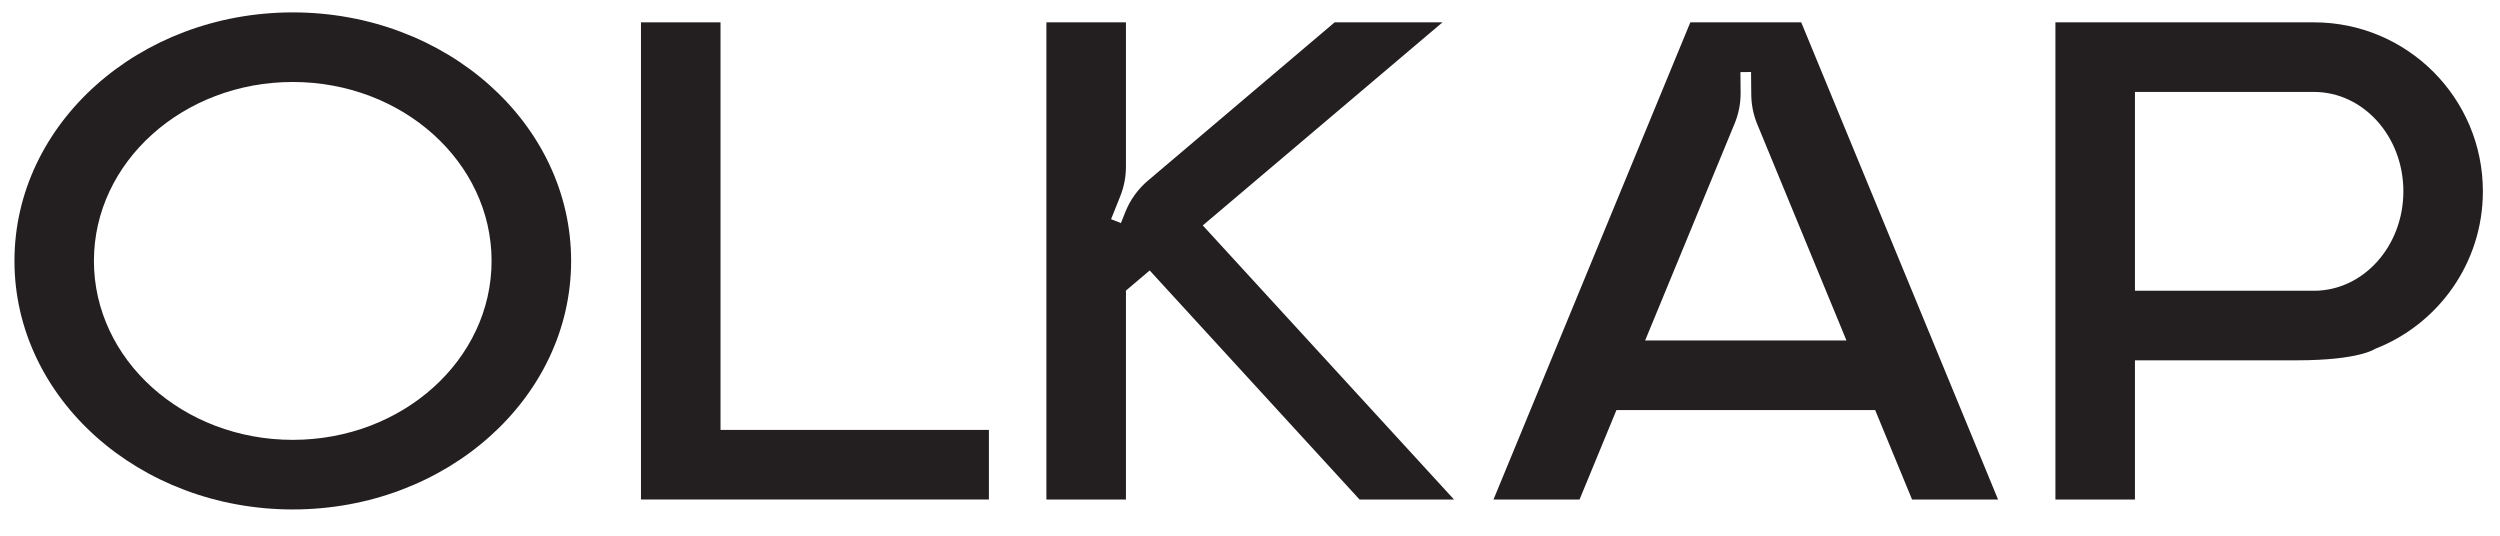
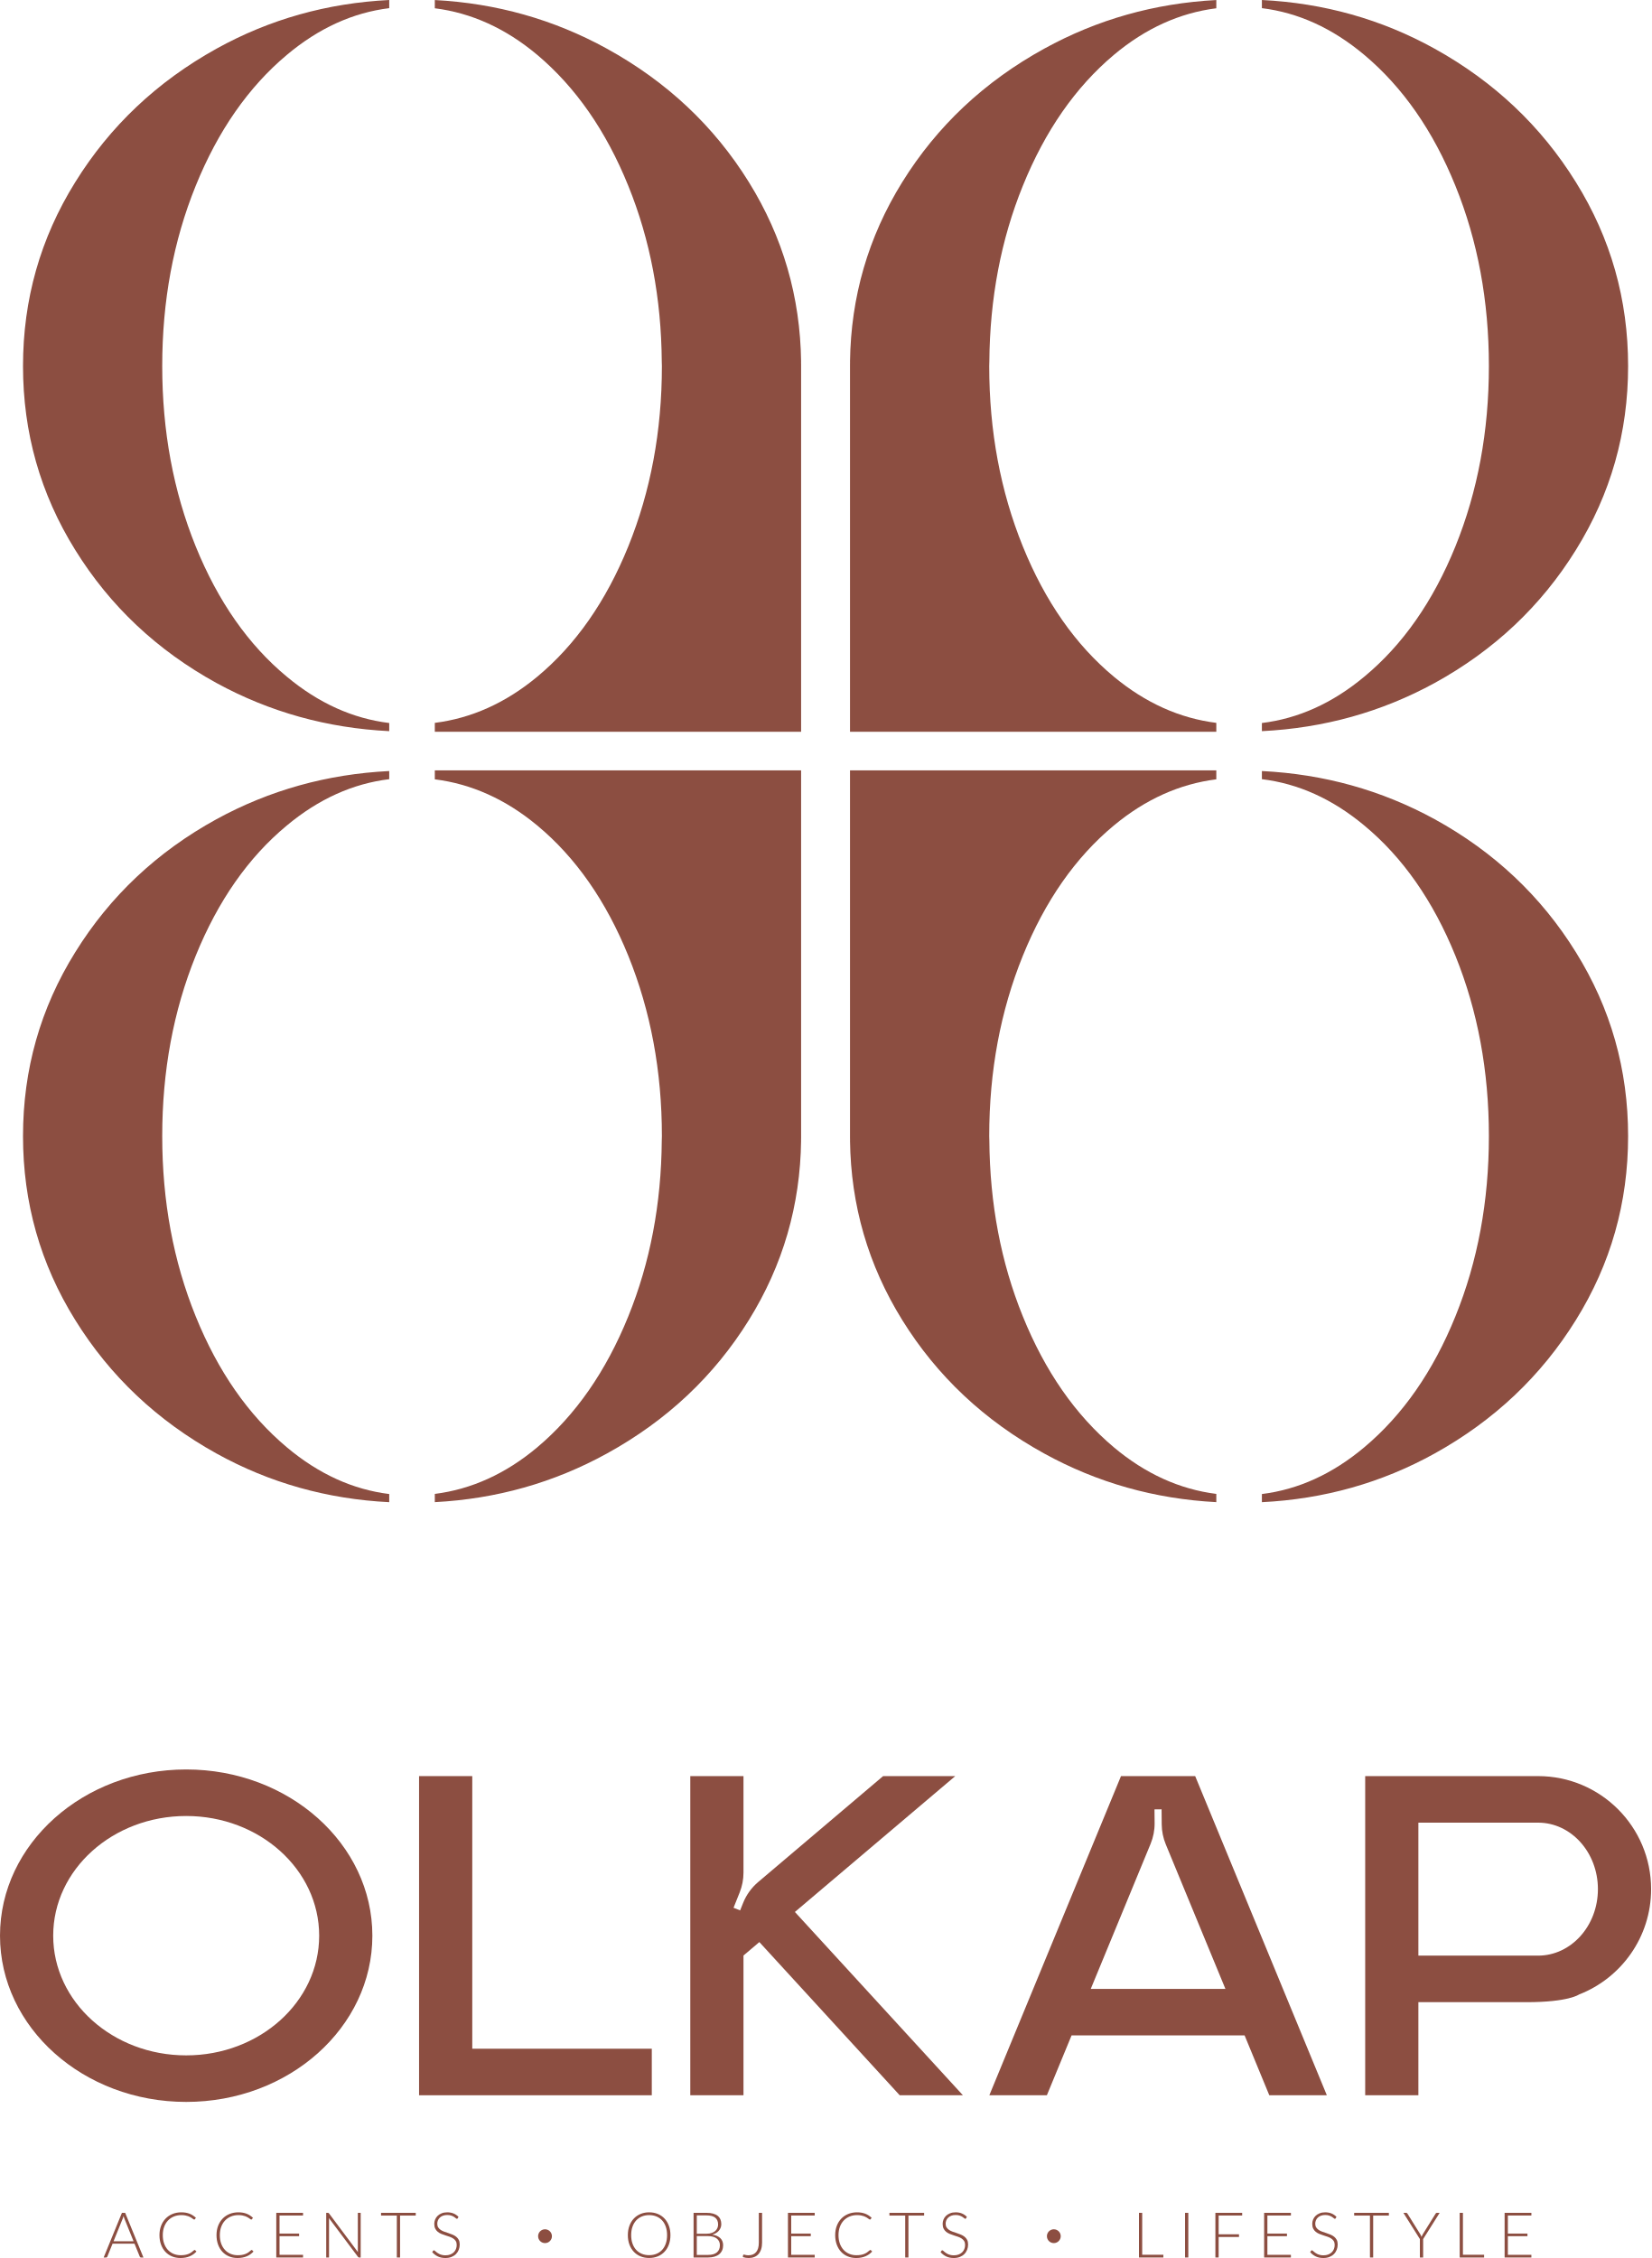
- <svg xmlns="http://www.w3.org/2000/svg" viewBox="202.32 469.439 676.08 144.72" data-name="Layer 1" id="Layer_1" style="max-height: 500px" width="676.08" height="144.72">
-   <defs>
-     <style>
-       .cls-1 {
-         fill: #231f20;
-       }
-     </style>
-   </defs>
-   <path d="m356.77,540c0,37.12-33.7,67.21-75.27,67.21s-75.27-30.09-75.27-67.21,33.7-67.21,75.27-67.21,75.27,30.09,75.27,67.21Zm-21.51,0c0-26.72-24.07-48.39-53.77-48.39s-53.77,21.67-53.77,48.39,24.07,48.39,53.77,48.39,53.77-21.67,53.77-48.39Z" class="cls-1" />
-   <path d="m469.75,585.7v18.82h-94.09v-129.04h21.51v110.22h72.59Z" class="cls-1" />
-   <path d="m595.53,604.52h-25.55l-56.75-61.94-6.42,5.44v56.5h-21.51v-129.04h21.51v39.04c0,2.74-.52,5.45-1.54,7.99l-2.48,6.2,2.66,1.06,1.21-3.03c1.3-3.26,3.39-6.15,6.06-8.42l50.54-42.85h29.17l-64.84,54.93,67.93,74.11Z" class="cls-1" />
-   <path d="m742.67,604.52h-23.27l-9.98-24.19h-69.96l-9.98,24.19h-23.27l53.23-129.04h29.99l53.23,129.04Zm-41.01-43.01l-24.12-58.48c-1.05-2.54-1.6-5.25-1.62-8l-.06-6.12-2.87.03.05,5.52c.03,2.88-.53,5.74-1.63,8.41l-24.19,58.64h54.44Z" class="cls-1" />
-   <path d="m823.42,566.88h-43.74v37.64h-21.51v-129.04h69.9c25.24,0,45.7,20.46,45.7,45.7,0,19.4-12.09,35.97-29.15,42.6,0,0-4.21,3.1-21.2,3.1Zm28.85-45.7c0-14.85-10.83-26.88-24.2-26.88h-48.39v53.77h48.39c13.37,0,24.2-12.04,24.2-26.88Z" class="cls-1" />
+ <svg xmlns="http://www.w3.org/2000/svg" version="1.1" xml:space="preserve" style="fill-rule:evenodd;clip-rule:evenodd;stroke-linejoin:round;stroke-miterlimit:2;" viewBox="1105.88 751.8 2288.22 3129.39">
+   <rect id="Page-1" x="0" y="0" width="4500" height="4500" style="fill:none;" />
+   <g id="Page-11">
+     <g id="Layer-1">
+       <path d="M1645.3,1753.83c-50.296,-6.137 -97.654,-27.32 -141.888,-64.195c-53.291,-44.134 -95.4,-104.388 -126.325,-180.609c-30.921,-76.366 -46.383,-159.666 -46.383,-249.896c-0,-90.229 15.462,-173.529 46.383,-249.745c30.925,-76.371 73.034,-136.775 126.325,-181.513c44.234,-37.125 91.592,-58.554 141.888,-64.771l-0,-11.3c-85.925,4.3 -165.725,26.663 -239.425,67.484c-82.242,45.641 -147.542,107.25 -195.734,184.979c-48.358,77.725 -72.37,162.679 -72.37,254.866c-0,92.188 24.012,177.142 72.37,254.867c48.192,77.729 113.492,139.183 195.734,184.375c73.7,40.279 153.5,62.471 239.425,66.738l-0,-11.28Z" style="fill:#8c4e41;fill-rule:nonzero;" />
+       <path d="M2216.05,1253.16l0.062,0l0,-0.063c-1.15,-89.774 -25.162,-172.77 -72.37,-248.841c-48.192,-77.725 -113.821,-139.333 -196.717,-184.975c-73.633,-40.538 -153.133,-62.913 -238.554,-67.433l-0,11.42c50.729,6.417 98.129,27.784 142.004,64.6c53.125,44.738 95.233,105.138 126.154,181.509c30.267,74.562 45.725,155.904 46.383,243.721c0,2.112 0.167,4.07 0.167,6.029c0,90.225 -15.625,173.525 -46.55,249.896c-30.921,76.22 -73.029,136.47 -126.154,180.608c-43.954,36.5 -91.354,57.621 -142.004,64l-0,12.371l507.641,-0l0,-508.925c-0.021,-1.304 -0.045,-2.609 -0.062,-3.917" style="fill:#8c4e41;fill-rule:nonzero;" />
+       <path d="M2854.7,1753.83c50.296,-6.137 97.655,-27.32 141.888,-64.195c53.292,-44.134 95.4,-104.388 126.325,-180.609c30.921,-76.366 46.383,-159.666 46.383,-249.896c0,-90.229 -15.462,-173.529 -46.383,-249.745c-30.925,-76.371 -73.033,-136.775 -126.325,-181.513c-44.233,-37.125 -91.592,-58.554 -141.888,-64.771l0,-11.3c85.925,4.3 165.725,26.663 239.425,67.484c82.242,45.641 147.542,107.25 195.734,184.979c48.358,77.725 72.37,162.679 72.37,254.866c0.001,92.188 -24.012,177.142 -72.37,254.867c-48.192,77.729 -113.492,139.183 -195.734,184.375c-73.7,40.279 -153.5,62.471 -239.425,66.738l0,-11.28Z" style="fill:#8c4e41;fill-rule:nonzero;" />
+       <path d="M2283.95,1253.16l-0.062,0l-0,-0.063c1.15,-89.774 25.162,-172.77 72.37,-248.841c48.192,-77.725 113.821,-139.333 196.717,-184.975c73.633,-40.538 153.133,-62.913 238.554,-67.433l0,11.42c-50.729,6.417 -98.129,27.784 -142,64.6c-53.129,44.738 -95.237,105.138 -126.158,181.509c-30.267,74.562 -45.725,155.904 -46.383,243.721c-0,2.112 -0.167,4.07 -0.167,6.029c-0,90.225 15.625,173.525 46.55,249.896c30.921,76.22 73.029,136.47 126.158,180.608c43.95,36.5 91.35,57.621 142,64l0,12.371l-507.641,-0l-0,-508.925c0.02,-1.304 0.045,-2.609 0.062,-3.917" style="fill:#8c4e41;fill-rule:nonzero;" />
+       <path d="M1645.3,1831.67c-50.296,6.137 -97.654,27.325 -141.888,64.195c-53.291,44.134 -95.4,104.388 -126.325,180.609c-30.921,76.366 -46.383,159.666 -46.383,249.896c-0,90.229 15.462,173.529 46.383,249.745c30.925,76.371 73.034,136.775 126.325,181.513c44.234,37.125 91.592,58.554 141.888,64.771l-0,11.3c-85.925,-4.3 -165.725,-26.663 -239.425,-67.484c-82.242,-45.641 -147.542,-107.25 -195.734,-184.979c-48.358,-77.725 -72.37,-162.679 -72.37,-254.866c-0,-92.188 24.012,-177.142 72.37,-254.867c48.192,-77.729 113.492,-139.183 195.734,-184.375c73.7,-40.279 153.5,-62.471 239.425,-66.738l-0,11.28Z" style="fill:#8c4e41;fill-rule:nonzero;" />
+       <path d="M2216.05,2332.34l0.062,-0l0,0.062c-1.15,89.775 -25.162,172.771 -72.37,248.842c-48.192,77.725 -113.821,139.333 -196.717,184.975c-73.633,40.537 -153.133,62.912 -238.554,67.433l-0,-11.421c50.729,-6.416 98.129,-27.783 142.004,-64.6c53.125,-44.737 95.233,-105.137 126.154,-181.508c30.267,-74.563 45.725,-155.904 46.383,-243.721c0,-2.112 0.167,-4.071 0.167,-6.029c0,-90.225 -15.625,-173.525 -46.55,-249.896c-30.921,-76.221 -73.029,-136.471 -126.154,-180.608c-43.954,-36.5 -91.354,-57.621 -142.004,-64l-0,-12.371l507.641,-0l0,508.925c-0.021,1.304 -0.045,2.608 -0.062,3.917" style="fill:#8c4e41;fill-rule:nonzero;" />
+       <path d="M2854.7,1831.67c50.296,6.137 97.655,27.325 141.888,64.195c53.292,44.134 95.4,104.388 126.325,180.609c30.921,76.366 46.383,159.666 46.383,249.896c0,90.229 -15.462,173.529 -46.383,249.745c-30.925,76.371 -73.033,136.775 -126.325,181.513c-44.233,37.125 -91.592,58.554 -141.888,64.771l0,11.3c85.925,-4.3 165.725,-26.663 239.425,-67.484c82.242,-45.641 147.542,-107.25 195.734,-184.979c48.358,-77.725 72.37,-162.679 72.37,-254.866c0.001,-92.188 -24.012,-177.142 -72.37,-254.867c-48.192,-77.729 -113.492,-139.183 -195.734,-184.375c-73.7,-40.279 -153.5,-62.471 -239.425,-66.738l0,11.28Z" style="fill:#8c4e41;fill-rule:nonzero;" />
+       <path d="M2283.95,2332.34l-0.062,-0l-0,0.062c1.15,89.775 25.162,172.771 72.37,248.842c48.192,77.725 113.821,139.333 196.717,184.975c73.633,40.537 153.133,62.912 238.554,67.433l0,-11.421c-50.729,-6.416 -98.129,-27.783 -142,-64.6c-53.129,-44.737 -95.237,-105.137 -126.158,-181.508c-30.267,-74.563 -45.725,-155.904 -46.383,-243.721c-0,-2.112 -0.167,-4.071 -0.167,-6.029c-0,-90.225 15.625,-173.525 46.55,-249.896c30.921,-76.221 73.029,-136.471 126.158,-180.608c43.95,-36.5 91.35,-57.621 142,-64l0,-12.371l-507.641,-0l-0,508.925c0.02,1.304 0.045,2.608 0.062,3.917" style="fill:#8c4e41;fill-rule:nonzero;" />
+       <path d="M1548.21,3434.49c-0,-91.6 -82.513,-165.871 -184.3,-165.871c-101.788,0 -184.304,74.271 -184.304,165.871c-0,91.609 82.516,165.875 184.304,165.875c101.787,0 184.3,-74.266 184.3,-165.875m73.721,0c-0,127.234 -115.517,230.379 -258.021,230.379c-142.509,0 -258.025,-103.145 -258.025,-230.379c-0,-127.233 115.516,-230.375 258.025,-230.375c142.504,0 258.021,103.142 258.021,230.375" style="fill:#8c4e41;fill-rule:nonzero;" />
+       <path d="M2009.18,3591.15l-0,64.504l-322.529,-0l-0,-442.325l73.72,-0l0,377.82l248.809,0Z" style="fill:#8c4e41;fill-rule:nonzero;" />
+       <path d="M2440.35,3655.65l-87.587,0l-194.521,-212.304l-21.992,18.633l0,193.671l-73.72,0l-0,-442.325l73.72,0l0,133.834c0,9.379 -1.791,18.666 -5.27,27.383l-8.509,21.263l9.125,3.645l4.159,-10.395c4.475,-11.175 11.608,-21.08 20.779,-28.855l173.233,-146.875l99.983,0l-222.25,188.284l232.85,254.041Z" style="fill:#8c4e41;fill-rule:nonzero;" />
+       <path d="M2804.14,3508.21l-82.696,-200.454c-3.583,-8.704 -5.471,-18.013 -5.566,-27.417l-0.196,-20.987l-9.829,0.095l0.179,18.934c0.096,9.879 -1.804,19.679 -5.571,28.812l-82.917,201.017l186.596,-0Zm140.575,147.442l-79.746,-0l-34.216,-82.938l-239.821,0l-34.217,82.938l-79.746,-0l182.471,-442.325l102.8,-0l182.475,442.325Z" style="fill:#8c4e41;fill-rule:nonzero;" />
+       <path d="M3320.39,3369.98c-0,-50.895 -37.129,-92.145 -82.942,-92.145l-165.871,-0l0,184.3l165.871,-0c45.813,-0 82.942,-41.259 82.942,-92.155m-98.879,156.663l-149.934,-0l0,129.012l-73.716,0l-0,-442.329l239.595,0c86.517,0 156.65,70.134 156.65,156.654c0,66.509 -41.458,123.296 -99.929,146.03c0,-0 -14.421,10.633 -72.666,10.633" style="fill:#8c4e41;fill-rule:nonzero;" />
+       <path d="M1263.23,3858l27.738,-0l-12.642,-31.279c-0.204,-0.496 -0.412,-1.059 -0.612,-1.684c-0.204,-0.629 -0.413,-1.291 -0.613,-1.991c-0.204,0.7 -0.412,1.362 -0.612,1.991c-0.204,0.625 -0.413,1.204 -0.613,1.729l-12.646,31.234Zm41.434,22.487l-3.459,0c-0.408,0 -0.741,-0.108 -1.004,-0.329c-0.262,-0.212 -0.466,-0.5 -0.612,-0.85l-7.309,-17.979l-30.404,-0l-7.262,17.979c-0.117,0.321 -0.325,0.6 -0.613,0.829c-0.296,0.234 -0.646,0.35 -1.05,0.35l-3.412,0l25.329,-61.904l4.462,0l25.334,61.904Z" style="fill:#8c4e41;fill-rule:nonzero;" />
+       <path d="M1375.62,3870.08c0.291,0 0.537,0.1 0.745,0.305l1.75,1.883c-1.283,1.371 -2.683,2.6 -4.204,3.696c-1.512,1.096 -3.171,2.025 -4.962,2.8c-1.796,0.775 -3.763,1.371 -5.909,1.796c-2.141,0.42 -4.5,0.633 -7.062,0.633c-4.292,-0 -8.221,-0.75 -11.792,-2.254c-3.575,-1.5 -6.637,-3.629 -9.191,-6.384c-2.55,-2.758 -4.542,-6.091 -5.971,-10c-1.425,-3.908 -2.142,-8.254 -2.142,-13.037c0,-4.696 0.733,-8.983 2.208,-12.863c1.475,-3.879 3.546,-7.212 6.213,-9.995c2.671,-2.788 5.862,-4.942 9.583,-6.48c3.717,-1.529 7.821,-2.291 12.317,-2.291c2.246,-0 4.3,0.166 6.167,0.504c1.866,0.333 3.608,0.812 5.229,1.437c1.616,0.634 3.141,1.409 4.571,2.346c1.429,0.934 2.829,2.009 4.2,3.234l-1.359,1.97c-0.229,0.35 -0.596,0.525 -1.091,0.525c-0.263,0 -0.6,-0.154 -1.009,-0.458c-0.408,-0.308 -0.925,-0.683 -1.55,-1.137c-0.629,-0.45 -1.387,-0.946 -2.275,-1.488c-0.891,-0.537 -1.946,-1.033 -3.171,-1.487c-1.225,-0.455 -2.641,-0.834 -4.245,-1.138c-1.605,-0.304 -3.43,-0.462 -5.467,-0.462c-3.767,-0 -7.221,0.654 -10.371,1.95c-3.15,1.3 -5.862,3.15 -8.137,5.554c-2.275,2.404 -4.046,5.325 -5.317,8.75c-1.267,3.429 -1.904,7.271 -1.904,11.529c-0,4.375 0.629,8.283 1.883,11.725c1.254,3.442 2.988,6.35 5.204,8.729c2.217,2.375 4.838,4.196 7.854,5.467c3.021,1.271 6.292,1.904 9.825,1.904c2.213,-0 4.188,-0.146 5.925,-0.438c1.734,-0.291 3.334,-0.729 4.792,-1.312c1.458,-0.583 2.813,-1.296 4.067,-2.142c1.254,-0.85 2.496,-1.841 3.721,-2.975c0.145,-0.121 0.283,-0.212 0.416,-0.287c0.129,-0.071 0.284,-0.109 0.459,-0.109" style="fill:#8c4e41;fill-rule:nonzero;" />
+       <path d="M1454.68,3870.08c0.292,0 0.538,0.1 0.746,0.305l1.75,1.883c-1.283,1.371 -2.683,2.6 -4.204,3.696c-1.513,1.096 -3.171,2.025 -4.963,2.8c-1.796,0.775 -3.762,1.371 -5.908,1.796c-2.142,0.42 -4.5,0.633 -7.063,0.633c-4.291,-0 -8.22,-0.75 -11.791,-2.254c-3.575,-1.5 -6.638,-3.629 -9.192,-6.384c-2.55,-2.758 -4.542,-6.091 -5.971,-10c-1.425,-3.908 -2.141,-8.254 -2.141,-13.037c-0,-4.696 0.733,-8.983 2.208,-12.863c1.475,-3.879 3.546,-7.212 6.212,-9.995c2.671,-2.788 5.863,-4.942 9.584,-6.48c3.716,-1.529 7.821,-2.291 12.316,-2.291c2.246,-0 4.3,0.166 6.167,0.504c1.867,0.333 3.608,0.812 5.229,1.437c1.617,0.634 3.142,1.409 4.571,2.346c1.429,0.934 2.829,2.009 4.2,3.234l-1.358,1.97c-0.229,0.35 -0.596,0.525 -1.092,0.525c-0.262,0 -0.6,-0.154 -1.008,-0.458c-0.409,-0.308 -0.925,-0.683 -1.55,-1.137c-0.629,-0.45 -1.388,-0.946 -2.275,-1.488c-0.892,-0.537 -1.946,-1.033 -3.171,-1.487c-1.225,-0.455 -2.642,-0.834 -4.246,-1.138c-1.604,-0.304 -3.429,-0.462 -5.466,-0.462c-3.767,-0 -7.221,0.654 -10.371,1.95c-3.15,1.3 -5.863,3.15 -8.138,5.554c-2.275,2.404 -4.046,5.325 -5.316,8.75c-1.267,3.429 -1.905,7.271 -1.905,11.529c0,4.375 0.63,8.283 1.884,11.725c1.254,3.442 2.987,6.35 5.204,8.729c2.216,2.375 4.837,4.196 7.854,5.467c3.021,1.271 6.292,1.904 9.825,1.904c2.212,-0 4.188,-0.146 5.925,-0.438c1.733,-0.291 3.333,-0.729 4.792,-1.312c1.458,-0.583 2.812,-1.296 4.066,-2.142c1.255,-0.85 2.496,-1.841 3.721,-2.975c0.146,-0.121 0.284,-0.212 0.417,-0.287c0.129,-0.071 0.283,-0.109 0.458,-0.109" style="fill:#8c4e41;fill-rule:nonzero;" />
+       <path d="M1525.86,3818.59l-0,3.721l-32.592,-0l0,25.021l27.125,-0l0,3.633l-27.125,0l0,25.813l32.592,-0l-0,3.716l-37.1,0l-0,-61.904l37.1,0Z" style="fill:#8c4e41;fill-rule:nonzero;" />
+       <path d="M1561.12,3818.74c0.234,0.1 0.484,0.325 0.746,0.675l40.071,53.637c-0.087,-0.875 -0.129,-1.721 -0.129,-2.533l-0,-51.934l3.937,0.001l0,61.904l-2.141,-0c-0.671,-0 -1.213,-0.292 -1.621,-0.875l-40.25,-53.721c0.087,0.875 0.133,1.704 0.133,2.487l0,52.109l-3.896,-0l0,-61.905l2.188,0.001c0.408,-0.001 0.729,0.054 0.962,0.154" style="fill:#8c4e41;fill-rule:nonzero;" />
+       <path d="M1682.05,3818.59l-0,3.804l-21.746,0l-0,58.1l-4.463,0l0,-58.1l-21.875,0l0,-3.804l48.084,0Z" style="fill:#8c4e41;fill-rule:nonzero;" />
+       <path d="M1740.23,3826.11c-0.263,0.496 -0.642,0.746 -1.138,0.746c-0.379,-0 -0.871,-0.271 -1.471,-0.813c-0.6,-0.537 -1.412,-1.133 -2.433,-1.791c-1.029,-0.659 -2.308,-1.263 -3.842,-1.817c-1.537,-0.554 -3.433,-0.829 -5.683,-0.829c-2.254,-0 -4.238,0.321 -5.95,0.958c-1.708,0.646 -3.146,1.521 -4.3,2.625c-1.154,1.113 -2.033,2.396 -2.633,3.854c-0.6,1.459 -0.9,2.988 -0.9,4.596c-0,2.1 0.445,3.833 1.337,5.204c0.888,1.371 2.067,2.538 3.525,3.5c1.458,0.963 3.117,1.771 4.975,2.429c1.85,0.655 3.758,1.305 5.717,1.942c1.954,0.646 3.862,1.354 5.716,2.125c1.855,0.775 3.513,1.742 4.971,2.908c1.463,1.171 2.638,2.605 3.529,4.309c0.892,1.708 1.338,3.829 1.338,6.366c-0,2.596 -0.446,5.042 -1.338,7.33c-0.891,2.287 -2.179,4.279 -3.87,5.97c-1.692,1.692 -3.763,3.03 -6.213,4.005c-2.45,0.979 -5.25,1.466 -8.4,1.466c-4.083,0 -7.596,-0.721 -10.542,-2.166c-2.95,-1.442 -5.529,-3.421 -7.745,-5.93l1.225,-1.925c0.35,-0.437 0.758,-0.654 1.225,-0.654c0.262,0 0.6,0.175 1.008,0.525c0.408,0.35 0.904,0.779 1.487,1.292c0.584,0.508 1.288,1.062 2.105,1.658c0.816,0.6 1.766,1.159 2.85,1.667c1.079,0.508 2.32,0.937 3.72,1.287c1.405,0.35 2.996,0.525 4.775,0.525c2.455,0 4.646,-0.37 6.575,-1.112c1.925,-0.746 3.555,-1.758 4.884,-3.042c1.329,-1.287 2.341,-2.808 3.046,-4.575c0.7,-1.762 1.05,-3.654 1.05,-5.662c-0,-2.188 -0.446,-3.988 -1.338,-5.404c-0.892,-1.417 -2.067,-2.596 -3.525,-3.542c-1.462,-0.95 -3.117,-1.742 -4.975,-2.388c-1.854,-0.641 -3.758,-1.266 -5.717,-1.879c-1.958,-0.612 -3.862,-1.296 -5.716,-2.058c-1.854,-0.758 -3.513,-1.725 -4.971,-2.908c-1.463,-1.18 -2.638,-2.655 -3.529,-4.421c-0.892,-1.763 -1.334,-3.971 -1.334,-6.629c0,-2.071 0.392,-4.067 1.18,-5.992c0.791,-1.925 1.941,-3.621 3.462,-5.096c1.521,-1.471 3.396,-2.65 5.629,-3.542c2.234,-0.891 4.784,-1.337 7.646,-1.337c3.213,-0 6.096,0.508 8.654,1.533c2.554,1.021 4.884,2.584 6.984,4.684l-1.05,2.008Z" style="fill:#8c4e41;fill-rule:nonzero;" />
+       <path d="M2030.38,3849.52c0,-4.317 -0.6,-8.2 -1.792,-11.637c-1.195,-3.442 -2.883,-6.359 -5.054,-8.755c-2.175,-2.391 -4.791,-4.216 -7.854,-5.487c-3.062,-1.271 -6.458,-1.904 -10.192,-1.904c-3.675,-0 -7.037,0.633 -10.087,1.904c-3.046,1.271 -5.671,3.096 -7.875,5.487c-2.2,2.396 -3.908,5.313 -5.117,8.755c-1.212,3.437 -1.816,7.32 -1.816,11.637c-0,4.346 0.604,8.233 1.816,11.658c1.209,3.425 2.917,6.334 5.117,8.73c2.204,2.391 4.829,4.212 7.875,5.466c3.05,1.254 6.412,1.879 10.087,1.879c3.734,0 7.13,-0.625 10.192,-1.879c3.063,-1.254 5.679,-3.075 7.854,-5.466c2.171,-2.396 3.859,-5.305 5.054,-8.73c1.192,-3.425 1.792,-7.312 1.792,-11.658m4.638,0c-0,4.779 -0.717,9.117 -2.142,13.013c-1.429,3.895 -3.446,7.216 -6.038,9.979c-2.595,2.754 -5.704,4.879 -9.32,6.387c-3.617,1.5 -7.625,2.25 -12.03,2.25c-4.35,0 -8.329,-0.75 -11.945,-2.25c-3.617,-1.508 -6.721,-3.633 -9.317,-6.387c-2.596,-2.763 -4.617,-6.084 -6.063,-9.979c-1.441,-3.896 -2.162,-8.234 -2.162,-13.013c-0,-4.758 0.721,-9.079 2.162,-12.971c1.446,-3.896 3.467,-7.221 6.063,-9.979c2.596,-2.754 5.7,-4.892 9.317,-6.408c3.616,-1.517 7.595,-2.275 11.945,-2.275c4.405,-0 8.413,0.754 12.03,2.254c3.616,1.504 6.725,3.637 9.32,6.408c2.592,2.771 4.609,6.104 6.038,10c1.425,3.892 2.142,8.213 2.142,12.971" style="fill:#8c4e41;fill-rule:nonzero;" />
+       <path d="M2071.55,3850.83l0,26.075l15.534,0c5.454,0 9.562,-1.171 12.333,-3.521c2.775,-2.346 4.158,-5.65 4.158,-9.912c0,-1.954 -0.37,-3.709 -1.116,-5.267c-0.742,-1.562 -1.817,-2.892 -3.217,-3.987c-1.396,-1.088 -3.121,-1.925 -5.158,-2.513c-2.046,-0.583 -4.363,-0.875 -6.959,-0.875l-15.575,0Zm0,-3.279l13.434,-0c2.858,-0 5.3,-0.367 7.325,-1.096c2.029,-0.729 3.691,-1.692 4.987,-2.887c1.3,-1.196 2.254,-2.55 2.867,-4.071c0.612,-1.513 0.917,-3.075 0.917,-4.679c-0,-4.171 -1.317,-7.33 -3.959,-9.471c-2.637,-2.146 -6.716,-3.217 -12.225,-3.217l-13.346,0l0,25.421Zm-4.462,32.942l-0,-61.905l17.808,0c3.525,0 6.584,0.35 9.163,1.05c2.583,0.7 4.721,1.73 6.408,3.084c1.696,1.354 2.954,3.012 3.788,4.962c0.829,1.959 1.245,4.171 1.245,6.654c0,1.634 -0.283,3.209 -0.854,4.725c-0.566,1.517 -1.391,2.917 -2.471,4.2c-1.079,1.284 -2.4,2.4 -3.958,3.346c-1.562,0.95 -3.346,1.671 -5.358,2.167c4.871,0.729 8.616,2.346 11.241,4.854c2.625,2.508 3.938,5.817 3.938,9.933c-0,2.625 -0.467,4.988 -1.4,7.088c-0.933,2.1 -2.288,3.875 -4.067,5.337c-1.779,1.459 -3.966,2.571 -6.562,3.346c-2.596,0.771 -5.542,1.159 -8.838,1.159l-20.083,-0Z" style="fill:#8c4e41;fill-rule:nonzero;" />
+       <path d="M2162.02,3859.84c0,3.471 -0.433,6.533 -1.292,9.187c-0.862,2.655 -2.087,4.888 -3.675,6.696c-1.587,1.809 -3.529,3.171 -5.816,4.088c-2.292,0.921 -4.867,1.379 -7.721,1.379c-1.317,-0 -2.642,-0.1 -3.983,-0.304c-1.342,-0.204 -2.73,-0.525 -4.159,-0.967c0.059,-0.404 0.113,-0.812 0.154,-1.225c0.046,-0.404 0.08,-0.812 0.109,-1.225c0.058,-0.258 0.166,-0.496 0.329,-0.7c0.162,-0.2 0.446,-0.304 0.854,-0.304c0.263,-0 0.575,0.05 0.942,0.15c0.362,0.108 0.8,0.217 1.312,0.329c0.509,0.121 1.092,0.229 1.75,0.333c0.654,0.1 1.421,0.15 2.296,0.15c2.217,0 4.217,-0.35 5.992,-1.05c1.779,-0.7 3.296,-1.77 4.554,-3.216c1.25,-1.442 2.204,-3.267 2.862,-5.467c0.659,-2.204 0.984,-4.792 0.984,-7.767l-0,-41.341l4.508,-0l0,41.254Z" style="fill:#8c4e41;fill-rule:nonzero;" />
+       <path d="M2234.99,3818.59l0,3.721l-32.595,-0l-0,25.021l27.129,-0l-0,3.633l-27.129,0l-0,25.813l32.595,-0l0,3.716l-37.1,0l0,-61.904l37.1,0Z" style="fill:#8c4e41;fill-rule:nonzero;" />
+       <path d="M2312.08,3870.08c0.291,0 0.541,0.1 0.746,0.305l1.75,1.883c-1.288,1.371 -2.688,2.6 -4.2,3.696c-1.517,1.096 -3.175,2.025 -4.971,2.8c-1.792,0.775 -3.759,1.371 -5.904,1.796c-2.142,0.42 -4.5,0.633 -7.067,0.633c-4.283,-0 -8.217,-0.75 -11.788,-2.254c-3.57,-1.5 -6.637,-3.629 -9.187,-6.384c-2.554,-2.758 -4.546,-6.091 -5.975,-10c-1.425,-3.908 -2.142,-8.254 -2.142,-13.037c0,-4.696 0.734,-8.983 2.209,-12.863c1.475,-3.879 3.545,-7.212 6.212,-9.995c2.671,-2.788 5.863,-4.942 9.583,-6.48c3.721,-1.529 7.821,-2.291 12.313,-2.291c2.246,-0 4.304,0.166 6.171,0.504c1.866,0.333 3.608,0.812 5.225,1.437c1.621,0.634 3.146,1.409 4.575,2.346c1.429,0.934 2.829,2.009 4.2,3.234l-1.354,1.97c-0.238,0.35 -0.6,0.525 -1.096,0.525c-0.263,0 -0.6,-0.154 -1.004,-0.458c-0.413,-0.308 -0.93,-0.683 -1.555,-1.137c-0.629,-0.45 -1.387,-0.946 -2.275,-1.488c-0.891,-0.537 -1.95,-1.033 -3.175,-1.487c-1.225,-0.455 -2.637,-0.834 -4.241,-1.138c-1.604,-0.304 -3.429,-0.462 -5.471,-0.462c-3.758,-0 -7.217,0.654 -10.367,1.95c-3.15,1.3 -5.862,3.15 -8.137,5.554c-2.275,2.404 -4.046,5.325 -5.317,8.75c-1.266,3.429 -1.904,7.271 -1.904,11.529c0,4.375 0.629,8.283 1.883,11.725c1.255,3.442 2.988,6.35 5.205,8.729c2.22,2.375 4.837,4.196 7.854,5.467c3.021,1.271 6.291,1.904 9.825,1.904c2.212,-0 4.187,-0.146 5.925,-0.438c1.733,-0.291 3.333,-0.729 4.791,-1.312c1.459,-0.583 2.817,-1.296 4.067,-2.142c1.254,-0.85 2.496,-1.841 3.721,-2.975c0.146,-0.121 0.283,-0.212 0.417,-0.287c0.129,-0.071 0.283,-0.109 0.458,-0.109" style="fill:#8c4e41;fill-rule:nonzero;" />
+       <path d="M2386.59,3818.59l0,3.804l-21.745,0l-0.001,58.1l-4.462,0l0,-58.1l-21.875,0l0,-3.804l48.083,0Z" style="fill:#8c4e41;fill-rule:nonzero;" />
+       <path d="M2444.78,3826.11c-0.258,0.496 -0.641,0.746 -1.137,0.746c-0.379,-0 -0.871,-0.271 -1.471,-0.813c-0.6,-0.537 -1.412,-1.133 -2.437,-1.791c-1.021,-0.659 -2.305,-1.263 -3.838,-1.817c-1.537,-0.554 -3.429,-0.829 -5.683,-0.829c-2.254,-0 -4.238,0.321 -5.95,0.958c-1.709,0.646 -3.146,1.521 -4.3,2.625c-1.154,1.113 -2.034,2.396 -2.634,3.854c-0.6,1.459 -0.9,2.988 -0.9,4.596c0,2.1 0.446,3.833 1.338,5.204c0.887,1.371 2.067,2.538 3.525,3.5c1.462,0.963 3.117,1.771 4.975,2.429c1.854,0.655 3.758,1.305 5.717,1.942c1.954,0.646 3.858,1.354 5.716,2.125c1.854,0.775 3.513,1.742 4.971,2.908c1.463,1.171 2.638,2.605 3.529,4.309c0.892,1.708 1.334,3.829 1.334,6.366c-0,2.596 -0.442,5.042 -1.334,7.33c-0.887,2.287 -2.179,4.279 -3.871,5.97c-1.691,1.692 -3.762,3.03 -6.212,4.005c-2.45,0.979 -5.25,1.466 -8.4,1.466c-4.083,0 -7.6,-0.721 -10.542,-2.166c-2.95,-1.442 -5.529,-3.421 -7.746,-5.93l1.225,-1.925c0.35,-0.437 0.759,-0.654 1.225,-0.654c0.263,0 0.6,0.175 1.009,0.525c0.408,0.35 0.904,0.779 1.487,1.292c0.588,0.508 1.288,1.062 2.104,1.658c0.817,0.6 1.767,1.159 2.85,1.667c1.075,0.508 2.317,0.937 3.721,1.287c1.404,0.35 2.996,0.525 4.779,0.525c2.455,0 4.642,-0.37 6.571,-1.112c1.929,-0.746 3.554,-1.758 4.884,-3.042c1.329,-1.287 2.341,-2.808 3.045,-4.575c0.7,-1.762 1.05,-3.654 1.05,-5.662c0,-2.188 -0.445,-3.988 -1.333,-5.404c-0.896,-1.417 -2.067,-2.596 -3.529,-3.542c-1.463,-0.95 -3.121,-1.742 -4.971,-2.388c-1.858,-0.641 -3.767,-1.266 -5.717,-1.879c-1.958,-0.612 -3.866,-1.296 -5.72,-2.058c-1.855,-0.758 -3.513,-1.725 -4.975,-2.908c-1.459,-1.18 -2.638,-2.655 -3.521,-4.421c-0.892,-1.763 -1.342,-3.971 -1.342,-6.629c0,-2.071 0.396,-4.067 1.183,-5.992c0.792,-1.925 1.942,-3.621 3.463,-5.096c1.521,-1.471 3.396,-2.65 5.629,-3.542c2.233,-0.891 4.788,-1.337 7.646,-1.337c3.217,-0 6.096,0.508 8.65,1.533c2.554,1.021 4.887,2.584 6.987,4.684l-1.05,2.008Z" style="fill:#8c4e41;fill-rule:nonzero;" />
+       <path d="M2688.81,3876.69l29.355,-0l-0,3.804l-33.817,-0l-0,-61.904l4.462,-0l0,58.1Z" style="fill:#8c4e41;fill-rule:nonzero;" />
+       <rect x="2748.22" y="3818.59" width="4.504" height="61.904" style="fill:#8c4e41;" />
+       <path d="M2827.36,3818.59l0,3.721l-32.596,-0l0,26.029l28.217,0l-0,3.717l-28.217,-0l0,28.437l-4.504,0l0,-61.904l37.1,0Z" style="fill:#8c4e41;fill-rule:nonzero;" />
+       <path d="M2894.91,3818.59l-0,3.721l-32.596,-0l-0,25.021l27.129,-0l0,3.633l-27.129,0l-0,25.813l32.596,-0l-0,3.716l-37.1,0l-0,-61.904l37.1,0Z" style="fill:#8c4e41;fill-rule:nonzero;" />
+       <path d="M2956.99,3826.11c-0.258,0.496 -0.641,0.746 -1.137,0.746c-0.379,-0 -0.871,-0.271 -1.471,-0.813c-0.6,-0.537 -1.412,-1.133 -2.437,-1.791c-1.021,-0.659 -2.305,-1.263 -3.838,-1.817c-1.537,-0.554 -3.429,-0.829 -5.683,-0.829c-2.254,-0 -4.238,0.321 -5.95,0.958c-1.709,0.646 -3.146,1.521 -4.3,2.625c-1.154,1.113 -2.034,2.396 -2.634,3.854c-0.6,1.459 -0.9,2.988 -0.9,4.596c0,2.1 0.446,3.833 1.338,5.204c0.887,1.371 2.067,2.538 3.525,3.5c1.462,0.963 3.117,1.771 4.975,2.429c1.854,0.655 3.758,1.305 5.717,1.942c1.954,0.646 3.858,1.354 5.716,2.125c1.854,0.775 3.513,1.742 4.971,2.908c1.463,1.171 2.638,2.605 3.529,4.309c0.892,1.708 1.334,3.829 1.334,6.366c-0,2.596 -0.442,5.042 -1.334,7.33c-0.887,2.287 -2.179,4.279 -3.871,5.97c-1.691,1.692 -3.762,3.03 -6.212,4.005c-2.45,0.979 -5.25,1.466 -8.4,1.466c-4.083,0 -7.6,-0.721 -10.542,-2.166c-2.95,-1.442 -5.529,-3.421 -7.746,-5.93l1.225,-1.925c0.35,-0.437 0.759,-0.654 1.225,-0.654c0.263,0 0.6,0.175 1.009,0.525c0.408,0.35 0.904,0.779 1.487,1.292c0.588,0.508 1.288,1.062 2.104,1.658c0.817,0.6 1.767,1.159 2.85,1.667c1.075,0.508 2.317,0.937 3.721,1.287c1.404,0.35 2.996,0.525 4.779,0.525c2.455,0 4.642,-0.37 6.571,-1.112c1.929,-0.746 3.554,-1.758 4.884,-3.042c1.329,-1.287 2.341,-2.808 3.045,-4.575c0.7,-1.762 1.05,-3.654 1.05,-5.662c0,-2.188 -0.445,-3.988 -1.333,-5.404c-0.896,-1.417 -2.067,-2.596 -3.529,-3.542c-1.463,-0.95 -3.121,-1.742 -4.971,-2.388c-1.858,-0.641 -3.767,-1.266 -5.717,-1.879c-1.958,-0.612 -3.866,-1.296 -5.72,-2.058c-1.855,-0.758 -3.513,-1.725 -4.975,-2.908c-1.459,-1.18 -2.638,-2.655 -3.521,-4.421c-0.892,-1.763 -1.342,-3.971 -1.342,-6.629c0,-2.071 0.396,-4.067 1.183,-5.992c0.792,-1.925 1.942,-3.621 3.463,-5.096c1.521,-1.471 3.396,-2.65 5.629,-3.542c2.233,-0.891 4.788,-1.337 7.646,-1.337c3.217,-0 6.096,0.508 8.65,1.533c2.554,1.021 4.887,2.584 6.987,4.684l-1.05,2.008Z" style="fill:#8c4e41;fill-rule:nonzero;" />
+       <path d="M3030.67,3818.59l0,3.804l-21.746,0l0,58.1l-4.462,0l-0,-58.1l-21.875,0l-0,-3.804l48.083,0Z" style="fill:#8c4e41;fill-rule:nonzero;" />
+       <path d="M3078.18,3854.94l-0,25.55l-4.508,-0l-0,-25.55l-22.88,-36.359l3.892,0c0.408,0 0.738,0.096 0.988,0.288c0.241,0.192 0.487,0.458 0.72,0.808l17.717,28.438c0.408,0.666 0.758,1.321 1.05,1.946c0.292,0.625 0.554,1.262 0.788,1.904c0.233,-0.642 0.495,-1.279 0.787,-1.904c0.292,-0.625 0.642,-1.28 1.05,-1.946l17.675,-28.438c0.175,-0.321 0.392,-0.587 0.658,-0.787c0.259,-0.204 0.596,-0.309 1.005,-0.309l3.937,0l-22.879,36.359Z" style="fill:#8c4e41;fill-rule:nonzero;" />
+       <path d="M3133.31,3876.69l29.354,-0l0,3.804l-33.816,-0l-0.001,-61.904l4.463,-0l0,58.1Z" style="fill:#8c4e41;fill-rule:nonzero;" />
+       <path d="M3228.19,3818.59l0,3.721l-32.596,-0l0,25.021l27.13,-0l-0.001,3.633l-27.129,0l0,25.813l32.596,-0l0,3.716l-37.1,0l0,-61.904l37.1,0Z" style="fill:#8c4e41;fill-rule:nonzero;" />
+       <path d="M1870.78,3850.97c0,5.288 -4.287,9.575 -9.575,9.575c-5.287,0 -9.575,-4.287 -9.575,-9.575c0,-5.287 4.288,-9.575 9.575,-9.575c5.288,0 9.575,4.288 9.575,9.575" style="fill:#8c4e41;fill-rule:nonzero;" />
+       <path d="M2575.92,3850.97c0,5.288 -4.287,9.575 -9.575,9.575c-5.287,0 -9.575,-4.287 -9.575,-9.575c0,-5.287 4.287,-9.575 9.575,-9.575c5.287,0 9.575,4.288 9.575,9.575" style="fill:#8c4e41;fill-rule:nonzero;" />
+     </g>
+   </g>
</svg>
